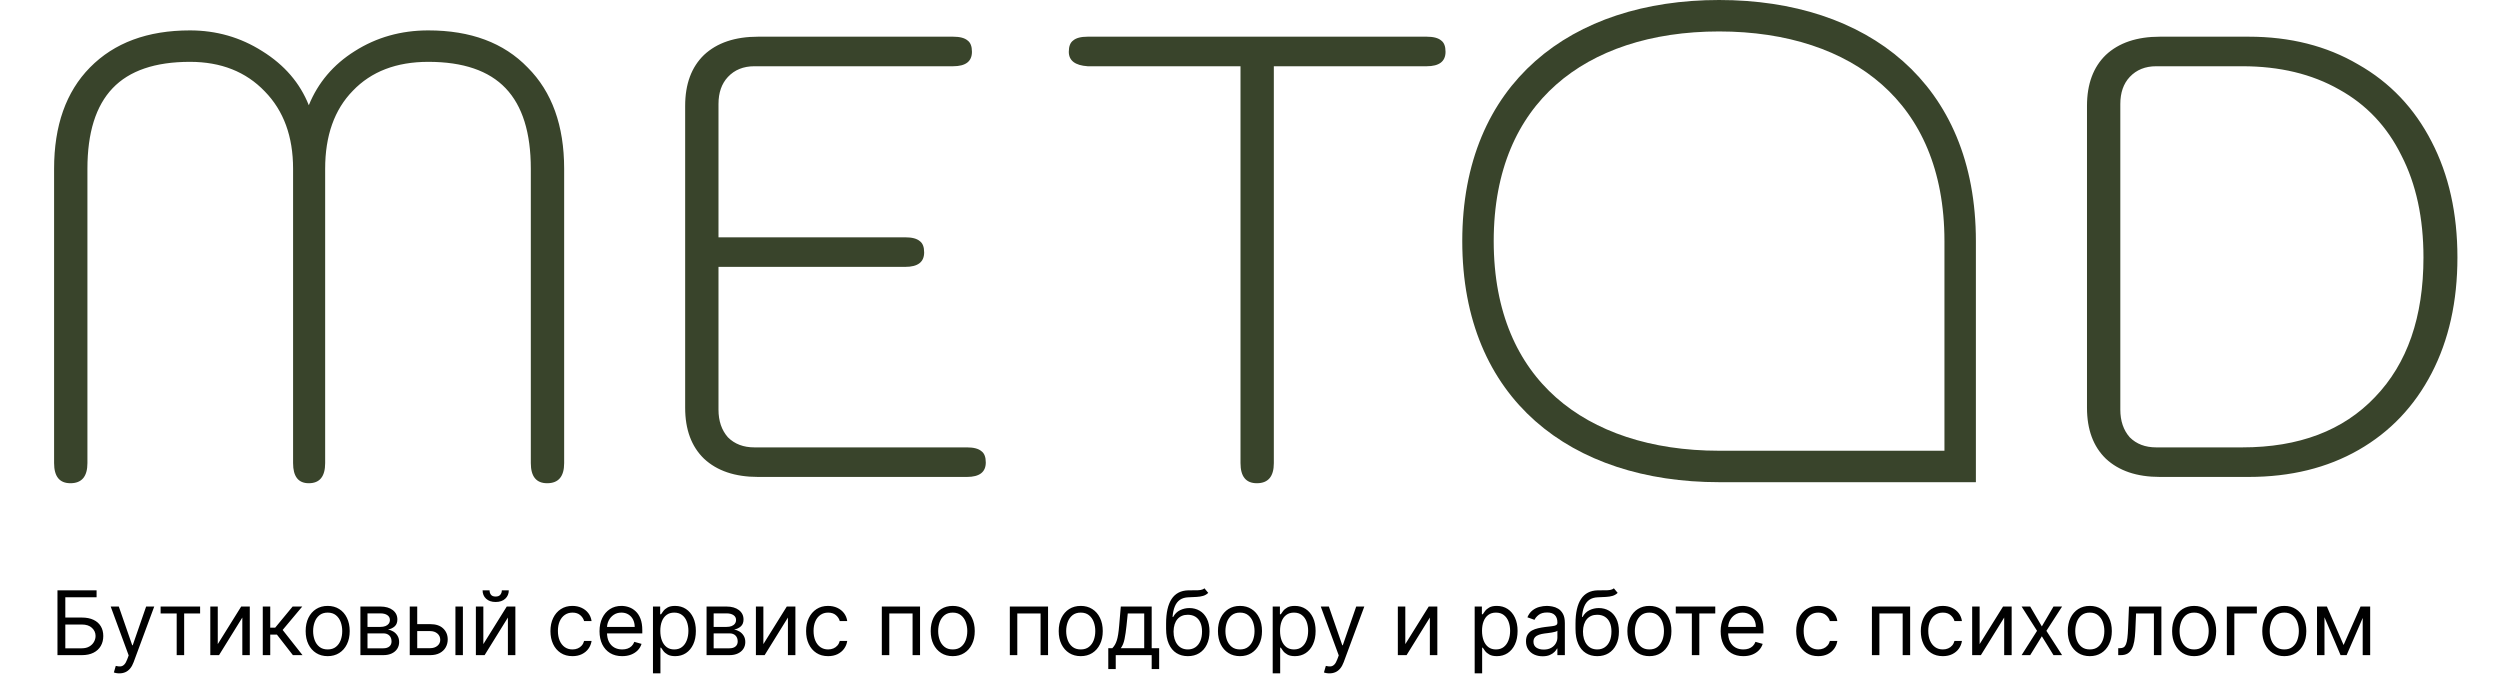
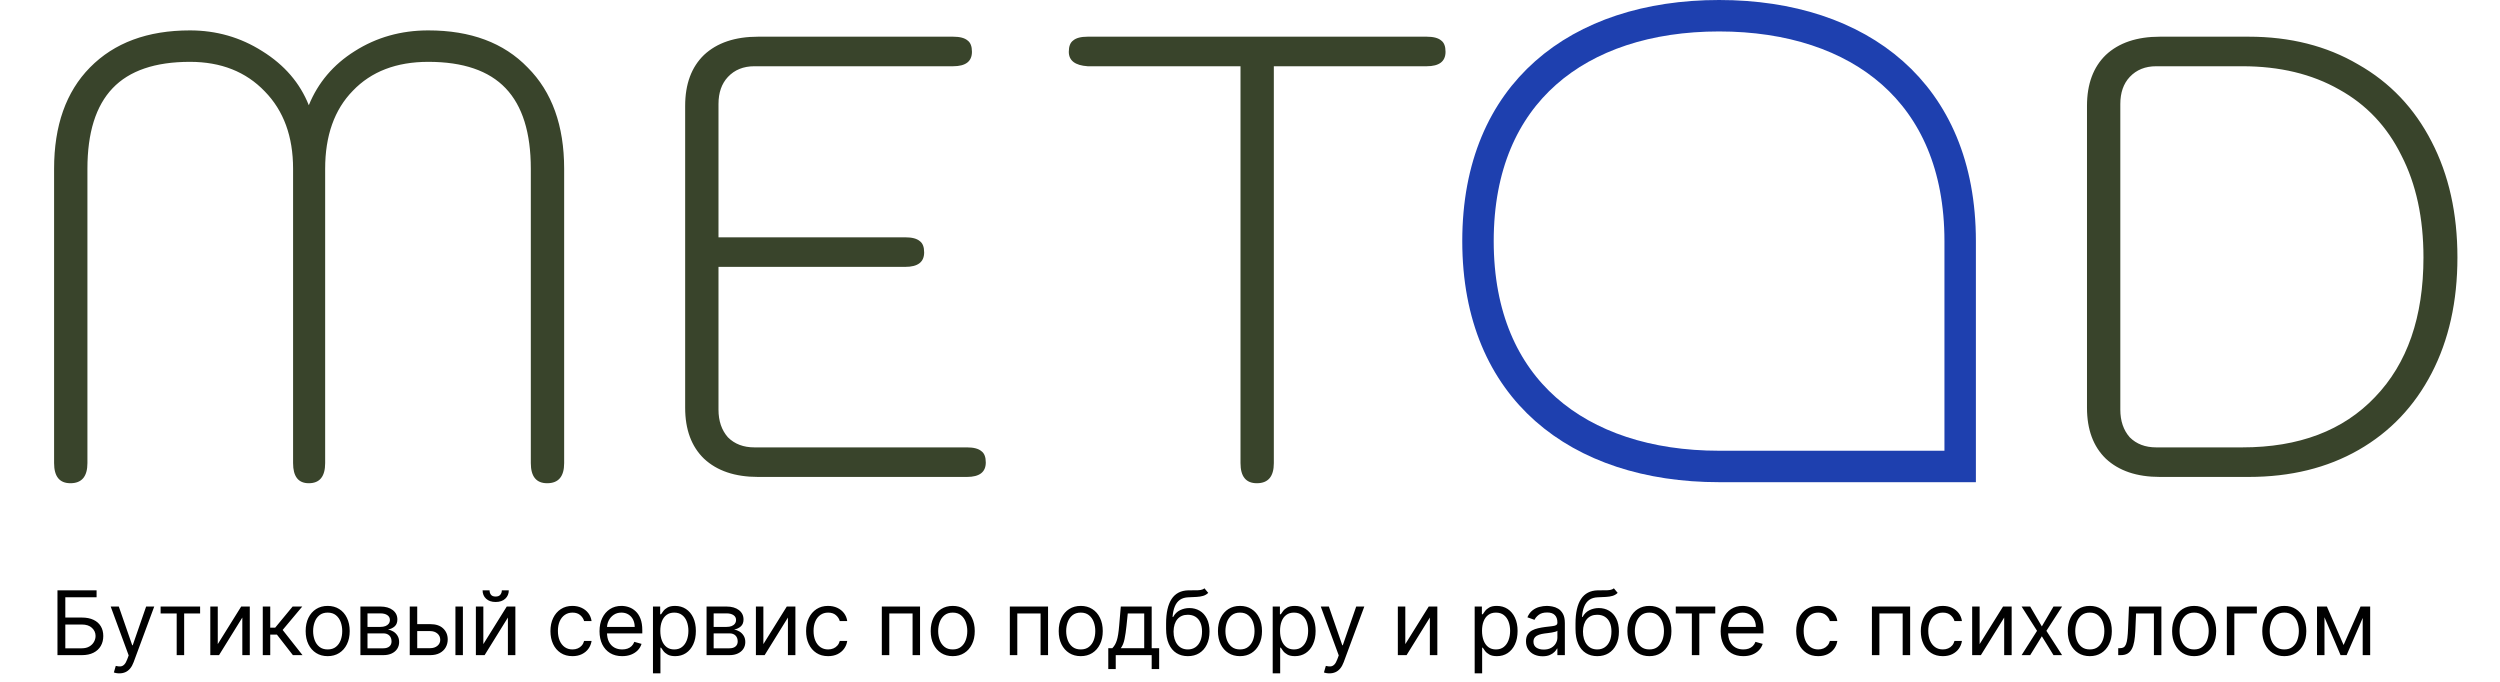
<svg xmlns="http://www.w3.org/2000/svg" width="477" height="130" viewBox="0 0 477 130" fill="none">
  <path d="M13.44 92.2C11.36 92.2 10.32 90.92 10.32 88.36V32.2C10.32 23.96 12.6 17.52 17.16 12.88C21.8 8.16 28.16 5.8 36.24 5.8C41.28 5.8 45.88 7.12 50.04 9.76C54.28 12.4 57.24 15.84 58.92 20.08C60.68 15.76 63.6 12.32 67.68 9.76C71.84 7.12 76.52 5.8 81.72 5.8C89.8 5.8 96.12 8.16 100.68 12.88C105.32 17.52 107.64 23.96 107.64 32.2V88.36C107.64 90.92 106.56 92.2 104.4 92.2C102.32 92.2 101.28 90.92 101.28 88.36V32.2C101.28 25.32 99.68 20.2 96.48 16.84C93.28 13.48 88.36 11.8 81.72 11.8C75.64 11.8 70.84 13.64 67.32 17.32C63.8 20.92 62.04 25.88 62.04 32.2V88.36C62.04 90.92 61 92.2 58.92 92.2C56.92 92.2 55.92 90.92 55.92 88.36V32.2C55.92 26.04 54.12 21.12 50.52 17.44C46.92 13.68 42.16 11.8 36.24 11.8C29.6 11.8 24.68 13.48 21.48 16.84C18.28 20.2 16.68 25.32 16.68 32.2V88.36C16.68 90.92 15.6 92.2 13.44 92.2ZM144.648 91C140.248 91 136.808 89.84 134.328 87.52C131.928 85.2 130.728 81.96 130.728 77.8V20.2C130.728 16.04 131.928 12.8 134.328 10.48C136.808 8.16 140.248 7 144.648 7H181.848C183.128 7 184.048 7.24 184.608 7.72C185.168 8.12 185.448 8.84 185.448 9.88C185.448 11.72 184.248 12.64 181.848 12.64H143.928C141.848 12.64 140.168 13.32 138.888 14.68C137.688 15.96 137.088 17.68 137.088 19.84V45.28H172.728C174.008 45.28 174.928 45.52 175.488 46C176.048 46.4 176.328 47.12 176.328 48.16C176.328 50 175.128 50.92 172.728 50.92H137.088V78.16C137.088 80.32 137.688 82.08 138.888 83.44C140.168 84.72 141.848 85.36 143.928 85.36H184.488C185.768 85.36 186.688 85.6 187.248 86.08C187.808 86.48 188.088 87.2 188.088 88.24C188.088 90.08 186.888 91 184.488 91H144.648ZM239.808 92.2C237.728 92.2 236.688 90.92 236.688 88.36V12.64H207.528C205.128 12.48 203.928 11.56 203.928 9.88C203.928 8.84 204.208 8.12 204.768 7.72C205.328 7.24 206.248 7 207.528 7H272.208C273.488 7 274.408 7.24 274.968 7.72C275.528 8.12 275.808 8.84 275.808 9.88C275.808 11.72 274.608 12.64 272.208 12.64H243.048V88.36C243.048 90.92 241.968 92.2 239.808 92.2ZM412.117 91C407.717 91 404.277 89.84 401.797 87.52C399.397 85.2 398.197 81.96 398.197 77.8V20.2C398.197 16.04 399.397 12.8 401.797 10.48C404.277 8.16 407.717 7 412.117 7H429.037C436.957 7 443.917 8.76 449.917 12.28C455.997 15.72 460.677 20.64 463.957 27.04C467.237 33.36 468.877 40.72 468.877 49.12C468.877 57.52 467.237 64.88 463.957 71.2C460.677 77.52 456.037 82.4 450.037 85.84C444.037 89.28 437.037 91 429.037 91H412.117ZM427.837 85.36C438.637 85.36 447.077 82.16 453.157 75.76C459.317 69.36 462.397 60.48 462.397 49.12C462.397 41.6 460.997 35.12 458.197 29.68C455.477 24.16 451.517 19.96 446.317 17.08C441.117 14.12 434.957 12.64 427.837 12.64H411.397C409.317 12.64 407.637 13.32 406.357 14.68C405.157 15.96 404.557 17.68 404.557 19.84V78.16C404.557 80.32 405.157 82.08 406.357 83.44C407.637 84.72 409.317 85.36 411.397 85.36H427.837Z" fill="#39442B" />
-   <path d="M374 89H328C314.433 89 302.956 85.207 294.912 78.087C286.919 71.013 282 60.378 282 46C282 31.622 286.919 20.988 294.912 13.913C302.956 6.793 314.433 3 328 3C341.567 3 353.044 6.793 361.088 13.913C369.081 20.988 374 31.622 374 46V89Z" stroke="#39442B" stroke-width="6" />
+   <path d="M374 89H328C314.433 89 302.956 85.207 294.912 78.087C286.919 71.013 282 60.378 282 46C282 31.622 286.919 20.988 294.912 13.913C302.956 6.793 314.433 3 328 3C341.567 3 353.044 6.793 361.088 13.913C369.081 20.988 374 31.622 374 46V89Z" stroke="#1E40AF" stroke-width="6" />
  <path d="M10.965 125V112.636H18.427V113.964H12.462V117.828H15.601C16.487 117.828 17.233 117.973 17.841 118.263C18.453 118.553 18.916 118.961 19.23 119.488C19.547 120.016 19.706 120.637 19.706 121.354C19.706 122.07 19.547 122.702 19.23 123.249C18.916 123.797 18.453 124.225 17.841 124.535C17.233 124.845 16.487 125 15.601 125H10.965ZM12.462 123.696H15.601C16.165 123.696 16.642 123.583 17.032 123.358C17.427 123.129 17.724 122.835 17.925 122.477C18.131 122.114 18.233 121.732 18.233 121.33C18.233 120.738 18.006 120.229 17.551 119.802C17.096 119.372 16.447 119.156 15.601 119.156H12.462V123.696ZM22.763 128.477C22.522 128.477 22.307 128.457 22.117 128.417C21.928 128.381 21.797 128.344 21.725 128.308L22.087 127.053C22.433 127.141 22.739 127.173 23.005 127.149C23.271 127.125 23.506 127.006 23.711 126.793C23.921 126.584 24.112 126.244 24.285 125.773L24.55 125.048L21.121 115.727H22.667L25.227 123.116H25.323L27.883 115.727H29.428L25.492 126.352C25.315 126.831 25.096 127.228 24.834 127.542C24.573 127.859 24.269 128.095 23.922 128.248C23.58 128.401 23.194 128.477 22.763 128.477ZM30.645 117.055V115.727H38.18V117.055H35.137V125H33.712V117.055H30.645ZM41.55 122.899L46.018 115.727H47.66V125H46.235V117.828L41.792 125H40.126V115.727H41.55V122.899ZM50.137 125V115.727H51.562V119.76H52.504L55.836 115.727H57.671L53.928 120.195L57.72 125H55.885L52.842 121.088H51.562V125H50.137ZM62.521 125.193C61.684 125.193 60.95 124.994 60.318 124.596C59.69 124.197 59.199 123.64 58.845 122.923C58.495 122.207 58.32 121.37 58.32 120.412C58.32 119.446 58.495 118.603 58.845 117.882C59.199 117.162 59.69 116.603 60.318 116.204C60.95 115.806 61.684 115.607 62.521 115.607C63.358 115.607 64.091 115.806 64.719 116.204C65.351 116.603 65.842 117.162 66.192 117.882C66.546 118.603 66.723 119.446 66.723 120.412C66.723 121.37 66.546 122.207 66.192 122.923C65.842 123.64 65.351 124.197 64.719 124.596C64.091 124.994 63.358 125.193 62.521 125.193ZM62.521 123.913C63.157 123.913 63.681 123.75 64.091 123.424C64.501 123.098 64.805 122.67 65.003 122.138C65.2 121.607 65.298 121.032 65.298 120.412C65.298 119.792 65.2 119.215 65.003 118.679C64.805 118.144 64.501 117.711 64.091 117.381C63.681 117.051 63.157 116.886 62.521 116.886C61.886 116.886 61.362 117.051 60.952 117.381C60.541 117.711 60.237 118.144 60.04 118.679C59.843 119.215 59.744 119.792 59.744 120.412C59.744 121.032 59.843 121.607 60.04 122.138C60.237 122.67 60.541 123.098 60.952 123.424C61.362 123.75 61.886 123.913 62.521 123.913ZM68.766 125V115.727H72.557C73.555 115.727 74.348 115.953 74.936 116.403C75.523 116.854 75.817 117.45 75.817 118.19C75.817 118.754 75.65 119.19 75.316 119.5C74.982 119.806 74.553 120.013 74.03 120.122C74.372 120.17 74.704 120.291 75.026 120.484C75.352 120.678 75.622 120.943 75.835 121.281C76.049 121.615 76.155 122.026 76.155 122.513C76.155 122.988 76.034 123.412 75.793 123.787C75.551 124.161 75.205 124.457 74.755 124.674C74.304 124.891 73.764 125 73.137 125H68.766ZM70.118 123.696H73.137C73.628 123.696 74.012 123.579 74.29 123.346C74.567 123.112 74.706 122.795 74.706 122.392C74.706 121.913 74.567 121.537 74.29 121.263C74.012 120.985 73.628 120.847 73.137 120.847H70.118V123.696ZM70.118 119.615H72.557C72.939 119.615 73.267 119.563 73.541 119.458C73.815 119.349 74.024 119.196 74.169 118.999C74.318 118.798 74.392 118.561 74.392 118.287C74.392 117.897 74.229 117.591 73.903 117.369C73.577 117.144 73.129 117.031 72.557 117.031H70.118V119.615ZM79.411 119.084H82.068C83.154 119.084 83.985 119.359 84.561 119.911C85.136 120.462 85.424 121.161 85.424 122.006C85.424 122.561 85.295 123.066 85.038 123.521C84.78 123.972 84.402 124.332 83.903 124.602C83.404 124.867 82.792 125 82.068 125H78.18V115.727H79.605V123.672H82.068C82.631 123.672 83.094 123.523 83.456 123.225C83.818 122.927 83.999 122.545 83.999 122.078C83.999 121.587 83.818 121.187 83.456 120.877C83.094 120.567 82.631 120.412 82.068 120.412H79.411V119.084ZM86.897 125V115.727H88.322V125H86.897ZM92.222 122.899L96.69 115.727H98.332V125H96.907V117.828L92.464 125H90.798V115.727H92.222V122.899ZM95.748 112.636H97.076C97.076 113.288 96.851 113.822 96.4 114.236C95.949 114.651 95.338 114.858 94.565 114.858C93.804 114.858 93.198 114.651 92.748 114.236C92.301 113.822 92.078 113.288 92.078 112.636H93.406C93.406 112.95 93.492 113.226 93.665 113.463C93.842 113.701 94.142 113.82 94.565 113.82C94.987 113.82 95.289 113.701 95.47 113.463C95.656 113.226 95.748 112.95 95.748 112.636ZM109.226 125.193C108.356 125.193 107.608 124.988 106.98 124.577C106.352 124.167 105.869 123.601 105.531 122.881C105.193 122.161 105.024 121.338 105.024 120.412C105.024 119.47 105.197 118.639 105.543 117.919C105.893 117.194 106.38 116.629 107.004 116.222C107.632 115.812 108.364 115.607 109.202 115.607C109.854 115.607 110.441 115.727 110.964 115.969C111.488 116.21 111.916 116.548 112.25 116.983C112.584 117.418 112.791 117.925 112.872 118.504H111.447C111.339 118.082 111.097 117.707 110.723 117.381C110.353 117.051 109.854 116.886 109.226 116.886C108.67 116.886 108.183 117.031 107.765 117.321C107.35 117.607 107.026 118.011 106.793 118.534C106.563 119.054 106.449 119.663 106.449 120.364C106.449 121.08 106.561 121.704 106.787 122.235C107.016 122.766 107.338 123.179 107.753 123.473C108.171 123.766 108.662 123.913 109.226 123.913C109.596 123.913 109.932 123.849 110.234 123.72C110.536 123.591 110.791 123.406 111.001 123.165C111.21 122.923 111.359 122.634 111.447 122.295H112.872C112.791 122.843 112.592 123.336 112.274 123.775C111.96 124.209 111.544 124.555 111.025 124.813C110.51 125.066 109.91 125.193 109.226 125.193ZM118.71 125.193C117.817 125.193 117.046 124.996 116.398 124.602C115.754 124.203 115.257 123.648 114.907 122.935C114.561 122.219 114.388 121.386 114.388 120.436C114.388 119.486 114.561 118.649 114.907 117.925C115.257 117.196 115.744 116.629 116.368 116.222C116.996 115.812 117.728 115.607 118.566 115.607C119.049 115.607 119.525 115.687 119.996 115.848C120.467 116.009 120.896 116.271 121.282 116.633C121.669 116.991 121.976 117.466 122.206 118.058C122.435 118.649 122.55 119.378 122.55 120.243V120.847H115.402V119.615H121.101C121.101 119.092 120.996 118.625 120.787 118.214C120.582 117.804 120.288 117.48 119.906 117.243C119.527 117.005 119.081 116.886 118.566 116.886C117.998 116.886 117.507 117.027 117.093 117.309C116.682 117.587 116.366 117.949 116.145 118.396C115.923 118.842 115.813 119.321 115.813 119.832V120.653C115.813 121.354 115.934 121.947 116.175 122.434C116.42 122.917 116.761 123.286 117.195 123.539C117.63 123.789 118.135 123.913 118.71 123.913C119.085 123.913 119.423 123.861 119.725 123.756C120.031 123.648 120.294 123.487 120.516 123.273C120.737 123.056 120.908 122.786 121.029 122.464L122.405 122.851C122.26 123.318 122.017 123.728 121.675 124.082C121.333 124.433 120.91 124.706 120.407 124.903C119.904 125.097 119.338 125.193 118.71 125.193ZM124.585 128.477V115.727H125.962V117.2H126.131C126.235 117.039 126.38 116.834 126.565 116.585C126.755 116.331 127.024 116.106 127.374 115.908C127.728 115.707 128.207 115.607 128.811 115.607C129.592 115.607 130.28 115.802 130.876 116.192C131.471 116.583 131.936 117.136 132.27 117.852C132.604 118.569 132.771 119.414 132.771 120.388C132.771 121.37 132.604 122.221 132.27 122.941C131.936 123.658 131.473 124.213 130.882 124.608C130.29 124.998 129.608 125.193 128.835 125.193C128.24 125.193 127.763 125.095 127.404 124.897C127.046 124.696 126.771 124.469 126.577 124.215C126.384 123.958 126.235 123.744 126.131 123.575H126.01V128.477H124.585ZM125.986 120.364C125.986 121.064 126.088 121.682 126.294 122.217C126.499 122.748 126.799 123.165 127.193 123.467C127.588 123.764 128.071 123.913 128.642 123.913C129.238 123.913 129.735 123.756 130.133 123.442C130.536 123.125 130.837 122.698 131.039 122.163C131.244 121.623 131.347 121.024 131.347 120.364C131.347 119.712 131.246 119.124 131.045 118.601C130.848 118.074 130.548 117.657 130.145 117.351C129.747 117.041 129.246 116.886 128.642 116.886C128.063 116.886 127.576 117.033 127.181 117.327C126.787 117.617 126.489 118.023 126.288 118.547C126.086 119.066 125.986 119.671 125.986 120.364ZM134.813 125V115.727H138.604C139.602 115.727 140.395 115.953 140.982 116.403C141.57 116.854 141.864 117.45 141.864 118.19C141.864 118.754 141.697 119.19 141.363 119.5C141.029 119.806 140.6 120.013 140.077 120.122C140.419 120.17 140.751 120.291 141.073 120.484C141.399 120.678 141.669 120.943 141.882 121.281C142.095 121.615 142.202 122.026 142.202 122.513C142.202 122.988 142.081 123.412 141.84 123.787C141.598 124.161 141.252 124.457 140.801 124.674C140.35 124.891 139.811 125 139.183 125H134.813ZM136.165 123.696H139.183C139.674 123.696 140.059 123.579 140.336 123.346C140.614 123.112 140.753 122.795 140.753 122.392C140.753 121.913 140.614 121.537 140.336 121.263C140.059 120.985 139.674 120.847 139.183 120.847H136.165V123.696ZM136.165 119.615H138.604C138.986 119.615 139.314 119.563 139.588 119.458C139.862 119.349 140.071 119.196 140.216 118.999C140.365 118.798 140.439 118.561 140.439 118.287C140.439 117.897 140.276 117.591 139.95 117.369C139.624 117.144 139.175 117.031 138.604 117.031H136.165V119.615ZM145.651 122.899L150.119 115.727H151.761V125H150.336V117.828L145.893 125H144.227V115.727H145.651V122.899ZM158.005 125.193C157.136 125.193 156.387 124.988 155.759 124.577C155.132 124.167 154.649 123.601 154.311 122.881C153.972 122.161 153.803 121.338 153.803 120.412C153.803 119.47 153.976 118.639 154.323 117.919C154.673 117.194 155.16 116.629 155.784 116.222C156.411 115.812 157.144 115.607 157.981 115.607C158.633 115.607 159.221 115.727 159.744 115.969C160.267 116.21 160.696 116.548 161.03 116.983C161.364 117.418 161.571 117.925 161.651 118.504H160.227C160.118 118.082 159.877 117.707 159.502 117.381C159.132 117.051 158.633 116.886 158.005 116.886C157.45 116.886 156.963 117.031 156.544 117.321C156.13 117.607 155.806 118.011 155.572 118.534C155.343 119.054 155.228 119.663 155.228 120.364C155.228 121.08 155.341 121.704 155.566 122.235C155.796 122.766 156.118 123.179 156.532 123.473C156.951 123.766 157.442 123.913 158.005 123.913C158.375 123.913 158.711 123.849 159.013 123.72C159.315 123.591 159.571 123.406 159.78 123.165C159.989 122.923 160.138 122.634 160.227 122.295H161.651C161.571 122.843 161.372 123.336 161.054 123.775C160.74 124.209 160.323 124.555 159.804 124.813C159.289 125.066 158.689 125.193 158.005 125.193ZM168.251 125V115.727H175.544V125H174.119V117.055H169.676V125H168.251ZM181.781 125.193C180.944 125.193 180.209 124.994 179.578 124.596C178.95 124.197 178.459 123.64 178.104 122.923C177.754 122.207 177.579 121.37 177.579 120.412C177.579 119.446 177.754 118.603 178.104 117.882C178.459 117.162 178.95 116.603 179.578 116.204C180.209 115.806 180.944 115.607 181.781 115.607C182.618 115.607 183.351 115.806 183.978 116.204C184.61 116.603 185.101 117.162 185.451 117.882C185.806 118.603 185.983 119.446 185.983 120.412C185.983 121.37 185.806 122.207 185.451 122.923C185.101 123.64 184.61 124.197 183.978 124.596C183.351 124.994 182.618 125.193 181.781 125.193ZM181.781 123.913C182.417 123.913 182.94 123.75 183.351 123.424C183.761 123.098 184.065 122.67 184.262 122.138C184.459 121.607 184.558 121.032 184.558 120.412C184.558 119.792 184.459 119.215 184.262 118.679C184.065 118.144 183.761 117.711 183.351 117.381C182.94 117.051 182.417 116.886 181.781 116.886C181.145 116.886 180.622 117.051 180.211 117.381C179.801 117.711 179.497 118.144 179.3 118.679C179.103 119.215 179.004 119.792 179.004 120.412C179.004 121.032 179.103 121.607 179.3 122.138C179.497 122.67 179.801 123.098 180.211 123.424C180.622 123.75 181.145 123.913 181.781 123.913ZM192.675 125V115.727H199.967V125H198.543V117.055H194.099V125H192.675ZM206.204 125.193C205.367 125.193 204.633 124.994 204.001 124.596C203.373 124.197 202.882 123.64 202.528 122.923C202.178 122.207 202.003 121.37 202.003 120.412C202.003 119.446 202.178 118.603 202.528 117.882C202.882 117.162 203.373 116.603 204.001 116.204C204.633 115.806 205.367 115.607 206.204 115.607C207.041 115.607 207.774 115.806 208.402 116.204C209.034 116.603 209.525 117.162 209.875 117.882C210.229 118.603 210.406 119.446 210.406 120.412C210.406 121.37 210.229 122.207 209.875 122.923C209.525 123.64 209.034 124.197 208.402 124.596C207.774 124.994 207.041 125.193 206.204 125.193ZM206.204 123.913C206.84 123.913 207.363 123.75 207.774 123.424C208.184 123.098 208.488 122.67 208.686 122.138C208.883 121.607 208.981 121.032 208.981 120.412C208.981 119.792 208.883 119.215 208.686 118.679C208.488 118.144 208.184 117.711 207.774 117.381C207.363 117.051 206.84 116.886 206.204 116.886C205.568 116.886 205.045 117.051 204.635 117.381C204.224 117.711 203.92 118.144 203.723 118.679C203.526 119.215 203.427 119.792 203.427 120.412C203.427 121.032 203.526 121.607 203.723 122.138C203.92 122.67 204.224 123.098 204.635 123.424C205.045 123.75 205.568 123.913 206.204 123.913ZM211.459 127.656V123.672H212.231C212.421 123.475 212.584 123.261 212.72 123.032C212.857 122.803 212.976 122.531 213.077 122.217C213.181 121.899 213.27 121.513 213.342 121.058C213.415 120.599 213.479 120.046 213.535 119.398L213.849 115.727H219.741V123.672H221.166V127.656H219.741V125H212.883V127.656H211.459ZM213.849 123.672H218.317V117.055H215.178L214.936 119.398C214.835 120.368 214.711 121.215 214.562 121.939C214.413 122.664 214.175 123.241 213.849 123.672ZM229.807 112.25L230.532 113.119C230.25 113.393 229.924 113.584 229.554 113.693C229.184 113.801 228.765 113.868 228.298 113.892C227.831 113.916 227.312 113.94 226.741 113.964C226.097 113.989 225.563 114.146 225.141 114.435C224.718 114.725 224.392 115.144 224.163 115.691C223.933 116.238 223.787 116.911 223.722 117.707H223.843C224.157 117.128 224.591 116.701 225.147 116.428C225.702 116.154 226.298 116.017 226.934 116.017C227.658 116.017 228.31 116.186 228.89 116.524C229.469 116.862 229.928 117.363 230.266 118.027C230.604 118.691 230.773 119.51 230.773 120.484C230.773 121.454 230.6 122.291 230.254 122.996C229.912 123.7 229.431 124.243 228.811 124.626C228.195 125.004 227.473 125.193 226.644 125.193C225.815 125.193 225.088 124.998 224.465 124.608C223.841 124.213 223.356 123.63 223.01 122.857C222.664 122.08 222.491 121.12 222.491 119.977V118.987C222.491 116.923 222.841 115.357 223.541 114.29C224.245 113.224 225.304 112.673 226.716 112.636C227.215 112.62 227.66 112.616 228.051 112.624C228.441 112.632 228.781 112.614 229.071 112.57C229.361 112.526 229.606 112.419 229.807 112.25ZM226.644 123.913C227.203 123.913 227.684 123.772 228.087 123.491C228.493 123.209 228.805 122.813 229.023 122.301C229.24 121.786 229.349 121.181 229.349 120.484C229.349 119.808 229.238 119.233 229.017 118.758C228.799 118.283 228.487 117.921 228.081 117.671C227.674 117.422 227.187 117.297 226.62 117.297C226.205 117.297 225.833 117.367 225.503 117.508C225.173 117.649 224.891 117.856 224.658 118.13C224.424 118.404 224.243 118.738 224.115 119.132C223.99 119.527 223.923 119.977 223.915 120.484C223.915 121.523 224.159 122.354 224.646 122.978C225.133 123.601 225.799 123.913 226.644 123.913ZM236.588 125.193C235.751 125.193 235.016 124.994 234.384 124.596C233.756 124.197 233.265 123.64 232.911 122.923C232.561 122.207 232.386 121.37 232.386 120.412C232.386 119.446 232.561 118.603 232.911 117.882C233.265 117.162 233.756 116.603 234.384 116.204C235.016 115.806 235.751 115.607 236.588 115.607C237.425 115.607 238.157 115.806 238.785 116.204C239.417 116.603 239.908 117.162 240.258 117.882C240.612 118.603 240.789 119.446 240.789 120.412C240.789 121.37 240.612 122.207 240.258 122.923C239.908 123.64 239.417 124.197 238.785 124.596C238.157 124.994 237.425 125.193 236.588 125.193ZM236.588 123.913C237.224 123.913 237.747 123.75 238.157 123.424C238.568 123.098 238.872 122.67 239.069 122.138C239.266 121.607 239.365 121.032 239.365 120.412C239.365 119.792 239.266 119.215 239.069 118.679C238.872 118.144 238.568 117.711 238.157 117.381C237.747 117.051 237.224 116.886 236.588 116.886C235.952 116.886 235.429 117.051 235.018 117.381C234.608 117.711 234.304 118.144 234.106 118.679C233.909 119.215 233.811 119.792 233.811 120.412C233.811 121.032 233.909 121.607 234.106 122.138C234.304 122.67 234.608 123.098 235.018 123.424C235.429 123.75 235.952 123.913 236.588 123.913ZM242.832 128.477V115.727H244.209V117.2H244.378C244.482 117.039 244.627 116.834 244.812 116.585C245.001 116.331 245.271 116.106 245.621 115.908C245.975 115.707 246.454 115.607 247.058 115.607C247.839 115.607 248.527 115.802 249.123 116.192C249.718 116.583 250.183 117.136 250.517 117.852C250.851 118.569 251.018 119.414 251.018 120.388C251.018 121.37 250.851 122.221 250.517 122.941C250.183 123.658 249.72 124.213 249.129 124.608C248.537 124.998 247.855 125.193 247.082 125.193C246.486 125.193 246.01 125.095 245.651 124.897C245.293 124.696 245.017 124.469 244.824 124.215C244.631 123.958 244.482 123.744 244.378 123.575H244.257V128.477H242.832ZM244.233 120.364C244.233 121.064 244.335 121.682 244.541 122.217C244.746 122.748 245.046 123.165 245.44 123.467C245.834 123.764 246.317 123.913 246.889 123.913C247.485 123.913 247.982 123.756 248.38 123.442C248.783 123.125 249.084 122.698 249.286 122.163C249.491 121.623 249.593 121.024 249.593 120.364C249.593 119.712 249.493 119.124 249.292 118.601C249.094 118.074 248.795 117.657 248.392 117.351C247.994 117.041 247.493 116.886 246.889 116.886C246.309 116.886 245.822 117.033 245.428 117.327C245.034 117.617 244.736 118.023 244.535 118.547C244.333 119.066 244.233 119.671 244.233 120.364ZM253.645 128.477C253.404 128.477 253.188 128.457 252.999 128.417C252.81 128.381 252.679 128.344 252.607 128.308L252.969 127.053C253.315 127.141 253.621 127.173 253.887 127.149C254.152 127.125 254.388 127.006 254.593 126.793C254.802 126.584 254.993 126.244 255.166 125.773L255.432 125.048L252.003 115.727H253.548L256.108 123.116H256.205L258.764 115.727H260.31L256.374 126.352C256.197 126.831 255.977 127.228 255.716 127.542C255.454 127.859 255.15 128.095 254.804 128.248C254.462 128.401 254.076 128.477 253.645 128.477ZM268.132 122.899L272.6 115.727H274.242V125H272.817V117.828L268.374 125H266.708V115.727H268.132V122.899ZM281.368 128.477V115.727H282.745V117.2H282.914C283.019 117.039 283.163 116.834 283.349 116.585C283.538 116.331 283.807 116.106 284.157 115.908C284.512 115.707 284.991 115.607 285.594 115.607C286.375 115.607 287.063 115.802 287.659 116.192C288.255 116.583 288.719 117.136 289.053 117.852C289.387 118.569 289.555 119.414 289.555 120.388C289.555 121.37 289.387 122.221 289.053 122.941C288.719 123.658 288.257 124.213 287.665 124.608C287.073 124.998 286.391 125.193 285.618 125.193C285.023 125.193 284.546 125.095 284.188 124.897C283.829 124.696 283.554 124.469 283.361 124.215C283.167 123.958 283.019 123.744 282.914 123.575H282.793V128.477H281.368ZM282.769 120.364C282.769 121.064 282.872 121.682 283.077 122.217C283.282 122.748 283.582 123.165 283.976 123.467C284.371 123.764 284.854 123.913 285.425 123.913C286.021 123.913 286.518 123.756 286.916 123.442C287.319 123.125 287.621 122.698 287.822 122.163C288.027 121.623 288.13 121.024 288.13 120.364C288.13 119.712 288.029 119.124 287.828 118.601C287.631 118.074 287.331 117.657 286.928 117.351C286.53 117.041 286.029 116.886 285.425 116.886C284.846 116.886 284.359 117.033 283.964 117.327C283.57 117.617 283.272 118.023 283.071 118.547C282.87 119.066 282.769 119.671 282.769 120.364ZM294.324 125.217C293.737 125.217 293.204 125.107 292.725 124.885C292.246 124.66 291.865 124.336 291.584 123.913C291.302 123.487 291.161 122.972 291.161 122.368C291.161 121.837 291.266 121.406 291.475 121.076C291.684 120.742 291.964 120.48 292.314 120.291C292.664 120.102 293.051 119.961 293.473 119.869C293.9 119.772 294.329 119.696 294.759 119.639C295.323 119.567 295.779 119.512 296.13 119.476C296.484 119.436 296.741 119.37 296.902 119.277C297.067 119.184 297.15 119.023 297.15 118.794V118.746C297.15 118.15 296.987 117.687 296.661 117.357C296.339 117.027 295.85 116.862 295.194 116.862C294.514 116.862 293.98 117.011 293.594 117.309C293.208 117.607 292.936 117.925 292.779 118.263L291.427 117.78C291.668 117.216 291.99 116.778 292.393 116.464C292.799 116.146 293.242 115.924 293.721 115.8C294.204 115.671 294.679 115.607 295.146 115.607C295.443 115.607 295.785 115.643 296.172 115.715C296.562 115.784 296.938 115.926 297.301 116.144C297.667 116.361 297.971 116.689 298.212 117.128C298.454 117.567 298.574 118.154 298.574 118.891V125H297.15V123.744H297.077C296.981 123.946 296.82 124.161 296.594 124.39C296.369 124.62 296.069 124.815 295.695 124.976C295.321 125.137 294.864 125.217 294.324 125.217ZM294.542 123.938C295.105 123.938 295.58 123.827 295.967 123.605C296.357 123.384 296.651 123.098 296.848 122.748C297.049 122.398 297.15 122.03 297.15 121.643V120.339C297.089 120.412 296.957 120.478 296.751 120.539C296.55 120.595 296.317 120.645 296.051 120.69C295.789 120.73 295.534 120.766 295.284 120.798C295.039 120.826 294.84 120.851 294.687 120.871C294.316 120.919 293.97 120.998 293.648 121.106C293.33 121.211 293.073 121.37 292.876 121.583C292.682 121.792 292.586 122.078 292.586 122.44C292.586 122.935 292.769 123.31 293.135 123.563C293.505 123.813 293.974 123.938 294.542 123.938ZM307.925 112.25L308.649 113.119C308.368 113.393 308.042 113.584 307.671 113.693C307.301 113.801 306.883 113.868 306.416 113.892C305.949 113.916 305.43 113.94 304.858 113.964C304.214 113.989 303.681 114.146 303.258 114.435C302.836 114.725 302.51 115.144 302.28 115.691C302.051 116.238 301.904 116.911 301.84 117.707H301.961C302.274 117.128 302.709 116.701 303.264 116.428C303.82 116.154 304.416 116.017 305.051 116.017C305.776 116.017 306.428 116.186 307.007 116.524C307.587 116.862 308.046 117.363 308.384 118.027C308.722 118.691 308.891 119.51 308.891 120.484C308.891 121.454 308.718 122.291 308.372 122.996C308.03 123.7 307.549 124.243 306.929 124.626C306.313 125.004 305.591 125.193 304.762 125.193C303.933 125.193 303.206 124.998 302.582 124.608C301.959 124.213 301.474 123.63 301.127 122.857C300.781 122.08 300.608 121.12 300.608 119.977V118.987C300.608 116.923 300.958 115.357 301.659 114.29C302.363 113.224 303.421 112.673 304.834 112.636C305.333 112.62 305.778 112.616 306.168 112.624C306.559 112.632 306.899 112.614 307.188 112.57C307.478 112.526 307.724 112.419 307.925 112.25ZM304.762 123.913C305.321 123.913 305.802 123.772 306.204 123.491C306.611 123.209 306.923 122.813 307.14 122.301C307.358 121.786 307.466 121.181 307.466 120.484C307.466 119.808 307.356 119.233 307.134 118.758C306.917 118.283 306.605 117.921 306.198 117.671C305.792 117.422 305.305 117.297 304.738 117.297C304.323 117.297 303.951 117.367 303.621 117.508C303.291 117.649 303.009 117.856 302.775 118.13C302.542 118.404 302.361 118.738 302.232 119.132C302.107 119.527 302.041 119.977 302.033 120.484C302.033 121.523 302.276 122.354 302.763 122.978C303.25 123.601 303.916 123.913 304.762 123.913ZM314.705 125.193C313.868 125.193 313.134 124.994 312.502 124.596C311.874 124.197 311.383 123.64 311.029 122.923C310.679 122.207 310.504 121.37 310.504 120.412C310.504 119.446 310.679 118.603 311.029 117.882C311.383 117.162 311.874 116.603 312.502 116.204C313.134 115.806 313.868 115.607 314.705 115.607C315.542 115.607 316.275 115.806 316.903 116.204C317.535 116.603 318.026 117.162 318.376 117.882C318.73 118.603 318.907 119.446 318.907 120.412C318.907 121.37 318.73 122.207 318.376 122.923C318.026 123.64 317.535 124.197 316.903 124.596C316.275 124.994 315.542 125.193 314.705 125.193ZM314.705 123.913C315.341 123.913 315.864 123.75 316.275 123.424C316.685 123.098 316.989 122.67 317.186 122.138C317.384 121.607 317.482 121.032 317.482 120.412C317.482 119.792 317.384 119.215 317.186 118.679C316.989 118.144 316.685 117.711 316.275 117.381C315.864 117.051 315.341 116.886 314.705 116.886C314.069 116.886 313.546 117.051 313.136 117.381C312.725 117.711 312.421 118.144 312.224 118.679C312.027 119.215 311.928 119.792 311.928 120.412C311.928 121.032 312.027 121.607 312.224 122.138C312.421 122.67 312.725 123.098 313.136 123.424C313.546 123.75 314.069 123.913 314.705 123.913ZM319.738 117.055V115.727H327.272V117.055H324.229V125H322.805V117.055H319.738ZM332.625 125.193C331.731 125.193 330.96 124.996 330.312 124.602C329.668 124.203 329.171 123.648 328.821 122.935C328.475 122.219 328.302 121.386 328.302 120.436C328.302 119.486 328.475 118.649 328.821 117.925C329.171 117.196 329.658 116.629 330.282 116.222C330.91 115.812 331.643 115.607 332.48 115.607C332.963 115.607 333.44 115.687 333.91 115.848C334.381 116.009 334.81 116.271 335.196 116.633C335.583 116.991 335.891 117.466 336.12 118.058C336.349 118.649 336.464 119.378 336.464 120.243V120.847H329.316V119.615H335.015C335.015 119.092 334.911 118.625 334.701 118.214C334.496 117.804 334.202 117.48 333.82 117.243C333.442 117.005 332.995 116.886 332.48 116.886C331.912 116.886 331.421 117.027 331.007 117.309C330.596 117.587 330.28 117.949 330.059 118.396C329.837 118.842 329.727 119.321 329.727 119.832V120.653C329.727 121.354 329.848 121.947 330.089 122.434C330.335 122.917 330.675 123.286 331.109 123.539C331.544 123.789 332.049 123.913 332.625 123.913C332.999 123.913 333.337 123.861 333.639 123.756C333.945 123.648 334.208 123.487 334.43 123.273C334.651 123.056 334.822 122.786 334.943 122.464L336.319 122.851C336.174 123.318 335.931 123.728 335.589 124.082C335.247 124.433 334.824 124.706 334.321 124.903C333.818 125.097 333.252 125.193 332.625 125.193ZM346.916 125.193C346.046 125.193 345.298 124.988 344.67 124.577C344.042 124.167 343.559 123.601 343.221 122.881C342.883 122.161 342.714 121.338 342.714 120.412C342.714 119.47 342.887 118.639 343.233 117.919C343.583 117.194 344.07 116.629 344.694 116.222C345.322 115.812 346.054 115.607 346.891 115.607C347.543 115.607 348.131 115.727 348.654 115.969C349.177 116.21 349.606 116.548 349.94 116.983C350.274 117.418 350.481 117.925 350.562 118.504H349.137C349.028 118.082 348.787 117.707 348.413 117.381C348.042 117.051 347.543 116.886 346.916 116.886C346.36 116.886 345.873 117.031 345.455 117.321C345.04 117.607 344.716 118.011 344.483 118.534C344.253 119.054 344.139 119.663 344.139 120.364C344.139 121.08 344.251 121.704 344.477 122.235C344.706 122.766 345.028 123.179 345.443 123.473C345.861 123.766 346.352 123.913 346.916 123.913C347.286 123.913 347.622 123.849 347.924 123.72C348.226 123.591 348.481 123.406 348.69 123.165C348.9 122.923 349.049 122.634 349.137 122.295H350.562C350.481 122.843 350.282 123.336 349.964 123.775C349.65 124.209 349.234 124.555 348.715 124.813C348.199 125.066 347.6 125.193 346.916 125.193ZM357.162 125V115.727H364.454V125H363.03V117.055H358.587V125H357.162ZM370.691 125.193C369.822 125.193 369.074 124.988 368.446 124.577C367.818 124.167 367.335 123.601 366.997 122.881C366.659 122.161 366.49 121.338 366.49 120.412C366.49 119.47 366.663 118.639 367.009 117.919C367.359 117.194 367.846 116.629 368.47 116.222C369.098 115.812 369.83 115.607 370.667 115.607C371.319 115.607 371.907 115.727 372.43 115.969C372.953 116.21 373.382 116.548 373.716 116.983C374.05 117.418 374.257 117.925 374.338 118.504H372.913C372.804 118.082 372.563 117.707 372.189 117.381C371.818 117.051 371.319 116.886 370.691 116.886C370.136 116.886 369.649 117.031 369.231 117.321C368.816 117.607 368.492 118.011 368.259 118.534C368.029 119.054 367.914 119.663 367.914 120.364C367.914 121.08 368.027 121.704 368.253 122.235C368.482 122.766 368.804 123.179 369.218 123.473C369.637 123.766 370.128 123.913 370.691 123.913C371.062 123.913 371.398 123.849 371.7 123.72C372.001 123.591 372.257 123.406 372.466 123.165C372.676 122.923 372.824 122.634 372.913 122.295H374.338C374.257 122.843 374.058 123.336 373.74 123.775C373.426 124.209 373.01 124.555 372.49 124.813C371.975 125.066 371.376 125.193 370.691 125.193ZM377.713 122.899L382.181 115.727H383.823V125H382.398V117.828L377.955 125H376.289V115.727H377.713V122.899ZM387.363 115.727L389.584 119.518L391.806 115.727H393.448L390.453 120.364L393.448 125H391.806L389.584 121.402L387.363 125H385.72L388.667 120.364L385.72 115.727H387.363ZM398.734 125.193C397.897 125.193 397.162 124.994 396.53 124.596C395.903 124.197 395.412 123.64 395.057 122.923C394.707 122.207 394.532 121.37 394.532 120.412C394.532 119.446 394.707 118.603 395.057 117.882C395.412 117.162 395.903 116.603 396.53 116.204C397.162 115.806 397.897 115.607 398.734 115.607C399.571 115.607 400.304 115.806 400.931 116.204C401.563 116.603 402.054 117.162 402.404 117.882C402.759 118.603 402.936 119.446 402.936 120.412C402.936 121.37 402.759 122.207 402.404 122.923C402.054 123.64 401.563 124.197 400.931 124.596C400.304 124.994 399.571 125.193 398.734 125.193ZM398.734 123.913C399.37 123.913 399.893 123.75 400.304 123.424C400.714 123.098 401.018 122.67 401.215 122.138C401.412 121.607 401.511 121.032 401.511 120.412C401.511 119.792 401.412 119.215 401.215 118.679C401.018 118.144 400.714 117.711 400.304 117.381C399.893 117.051 399.37 116.886 398.734 116.886C398.098 116.886 397.575 117.051 397.164 117.381C396.754 117.711 396.45 118.144 396.253 118.679C396.056 119.215 395.957 119.792 395.957 120.412C395.957 121.032 396.056 121.607 396.253 122.138C396.45 122.67 396.754 123.098 397.164 123.424C397.575 123.75 398.098 123.913 398.734 123.913ZM404.157 125V123.672H404.495C404.773 123.672 405.005 123.618 405.19 123.509C405.375 123.396 405.524 123.201 405.636 122.923C405.753 122.642 405.842 122.251 405.902 121.752C405.966 121.249 406.013 120.609 406.041 119.832L406.21 115.727H412.392V125H410.967V117.055H407.562L407.417 120.364C407.385 121.124 407.317 121.794 407.212 122.374C407.111 122.949 406.957 123.432 406.747 123.823C406.542 124.213 406.268 124.507 405.926 124.704C405.584 124.901 405.155 125 404.64 125H404.157ZM418.641 125.193C417.804 125.193 417.069 124.994 416.437 124.596C415.809 124.197 415.318 123.64 414.964 122.923C414.614 122.207 414.439 121.37 414.439 120.412C414.439 119.446 414.614 118.603 414.964 117.882C415.318 117.162 415.809 116.603 416.437 116.204C417.069 115.806 417.804 115.607 418.641 115.607C419.478 115.607 420.21 115.806 420.838 116.204C421.47 116.603 421.961 117.162 422.311 117.882C422.665 118.603 422.843 119.446 422.843 120.412C422.843 121.37 422.665 122.207 422.311 122.923C421.961 123.64 421.47 124.197 420.838 124.596C420.21 124.994 419.478 125.193 418.641 125.193ZM418.641 123.913C419.277 123.913 419.8 123.75 420.21 123.424C420.621 123.098 420.925 122.67 421.122 122.138C421.319 121.607 421.418 121.032 421.418 120.412C421.418 119.792 421.319 119.215 421.122 118.679C420.925 118.144 420.621 117.711 420.21 117.381C419.8 117.051 419.277 116.886 418.641 116.886C418.005 116.886 417.482 117.051 417.071 117.381C416.661 117.711 416.357 118.144 416.16 118.679C415.962 119.215 415.864 119.792 415.864 120.412C415.864 121.032 415.962 121.607 416.16 122.138C416.357 122.67 416.661 123.098 417.071 123.424C417.482 123.75 418.005 123.913 418.641 123.913ZM430.608 115.727V117.055H426.31V125H424.885V115.727H430.608ZM435.842 125.193C435.005 125.193 434.27 124.994 433.638 124.596C433.01 124.197 432.519 123.64 432.165 122.923C431.815 122.207 431.64 121.37 431.64 120.412C431.64 119.446 431.815 118.603 432.165 117.882C432.519 117.162 433.01 116.603 433.638 116.204C434.27 115.806 435.005 115.607 435.842 115.607C436.679 115.607 437.411 115.806 438.039 116.204C438.671 116.603 439.162 117.162 439.512 117.882C439.866 118.603 440.043 119.446 440.043 120.412C440.043 121.37 439.866 122.207 439.512 122.923C439.162 123.64 438.671 124.197 438.039 124.596C437.411 124.994 436.679 125.193 435.842 125.193ZM435.842 123.913C436.478 123.913 437.001 123.75 437.411 123.424C437.822 123.098 438.126 122.67 438.323 122.138C438.52 121.607 438.619 121.032 438.619 120.412C438.619 119.792 438.52 119.215 438.323 118.679C438.126 118.144 437.822 117.711 437.411 117.381C437.001 117.051 436.478 116.886 435.842 116.886C435.206 116.886 434.683 117.051 434.272 117.381C433.862 117.711 433.558 118.144 433.36 118.679C433.163 119.215 433.065 119.792 433.065 120.412C433.065 121.032 433.163 121.607 433.36 122.138C433.558 122.67 433.862 123.098 434.272 123.424C434.683 123.75 435.206 123.913 435.842 123.913ZM447.157 123.068L450.393 115.727H451.745L447.737 125H446.578L442.642 115.727H443.97L447.157 123.068ZM443.511 115.727V125H442.086V115.727H443.511ZM450.804 125V115.727H452.228V125H450.804Z" fill="black" />
</svg>
